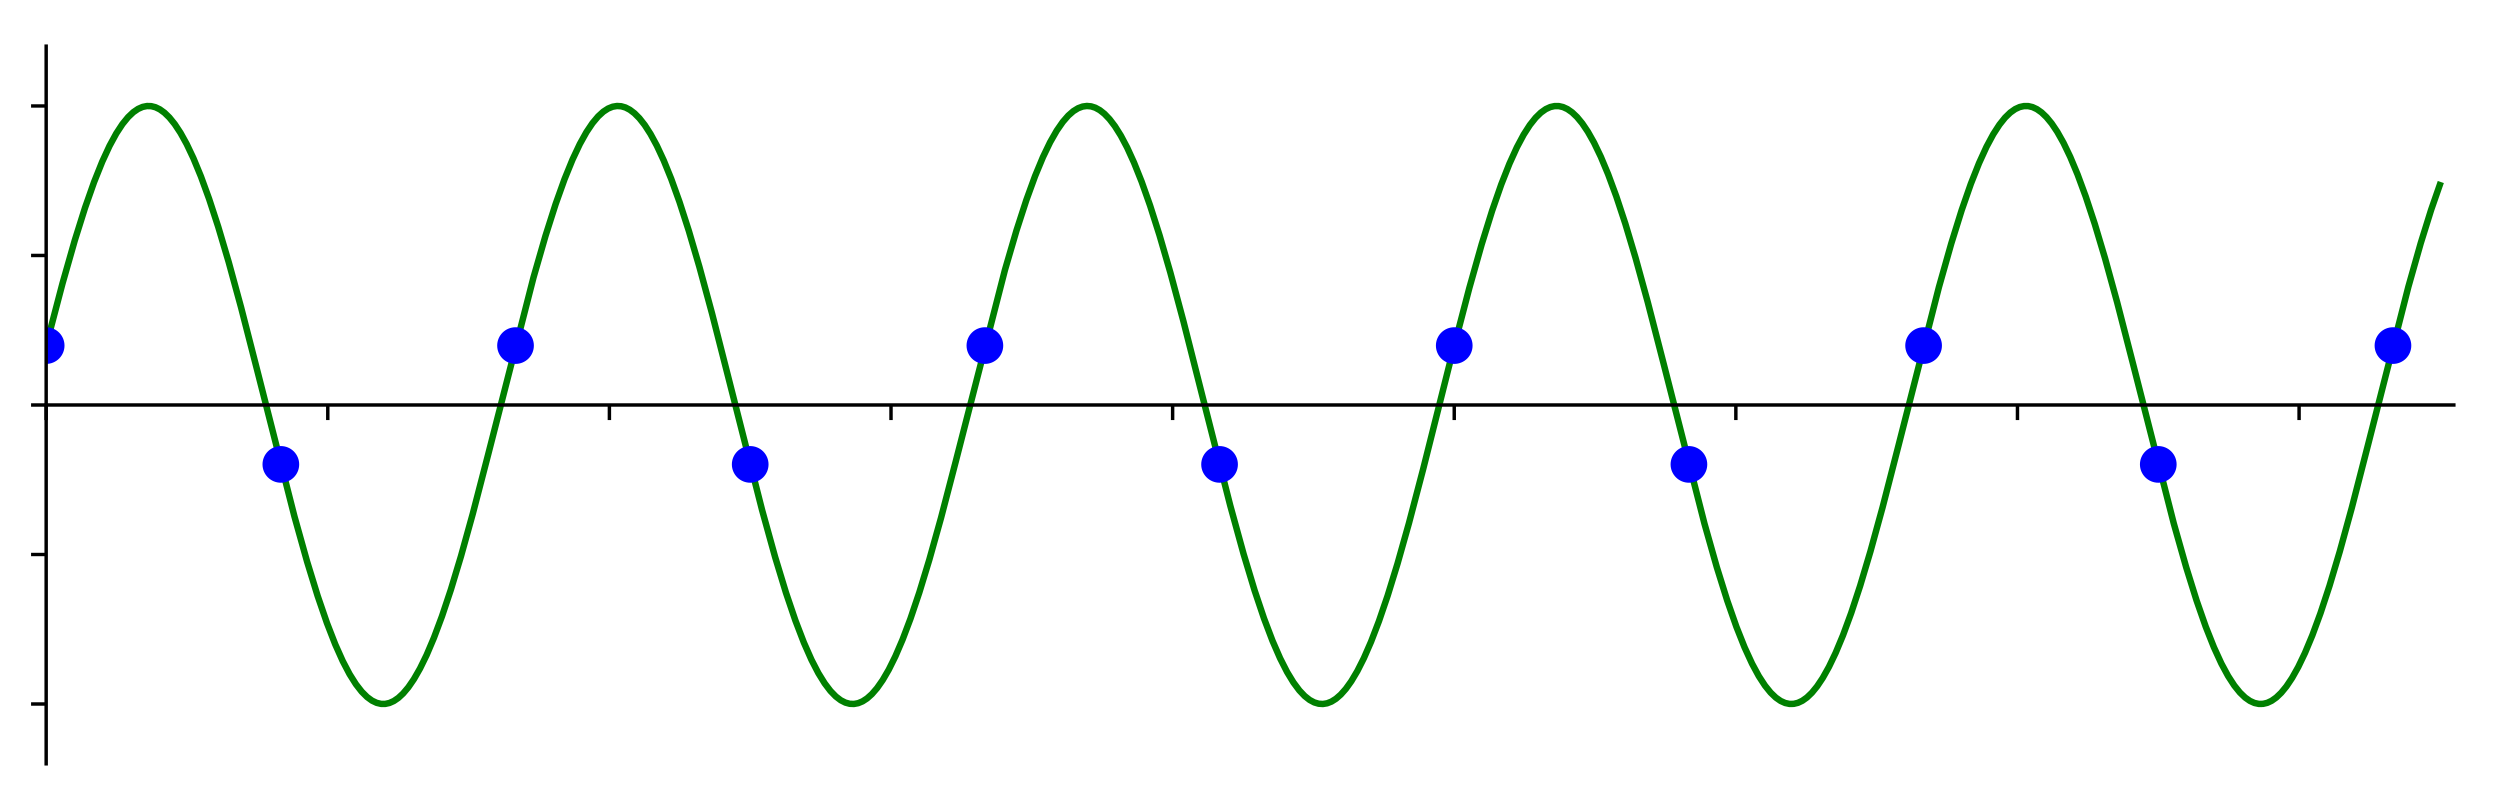
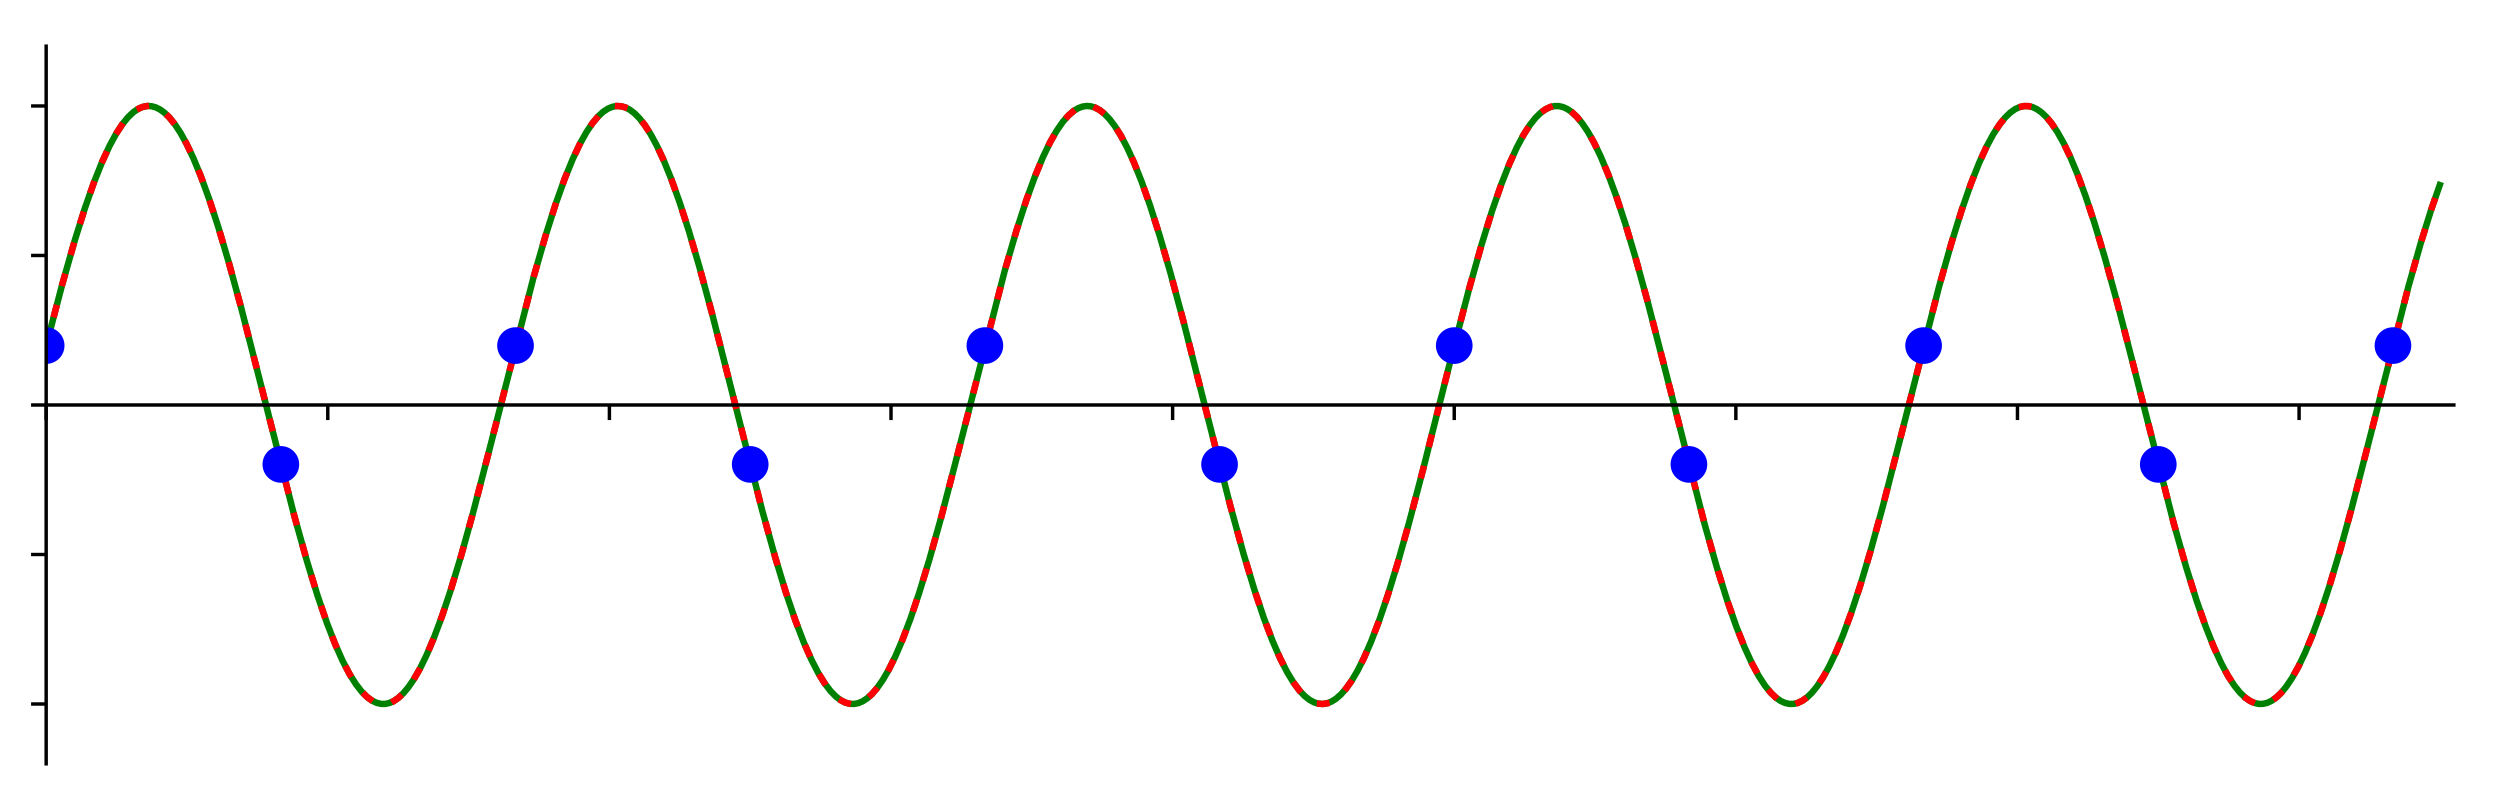
- <svg xmlns="http://www.w3.org/2000/svg" xmlns:xlink="http://www.w3.org/1999/xlink" height="187.72pt" version="1.1" viewBox="0 0 579.4 187.72" width="579.4pt">
-   <defs>
-     <style type="text/css">
+ <svg xmlns="http://www.w3.org/2000/svg" xmlns:xlink="http://www.w3.org/1999/xlink" height="187.72pt" version="1.1" viewBox="0 0 579.4 187.72" width="579.4pt" id="svg172">
+   <defs id="defs4">
+     <style type="text/css" id="style2">
*{stroke-linecap:butt;stroke-linejoin:round;}
  </style>
+     <clipPath id="p2610fe3b52-7">
+       <rect height="166.32" width="558" x="10.7" y="10.7" id="rect167-6" />
+     </clipPath>
  </defs>
  <g id="figure_1">
    <g id="patch_1">
-       <path d="M 0 187.72  L 579.4 187.72  L 579.4 0  L 0 0  z " style="fill:#ffffff;" />
+       <path d="M 0 187.72  L 579.4 187.72  L 579.4 0  L 0 0  z " style="fill:#ffffff;" id="path6" />
    </g>
    <g id="axes_1">
      <g id="patch_2">
-         <path d="M 10.7 177.02  L 568.7 177.02  L 568.7 10.7  L 10.7 10.7  z " style="fill:#ffffff;" />
+         <path d="M 10.7 177.02  L 568.7 177.02  L 568.7 10.7  L 10.7 10.7  z " style="fill:#ffffff;" id="path9" />
      </g>
      <g id="matplotlib.axis_1">
        <g id="xtick_1">
          <g id="line2d_1">
-             <defs>
+             <defs id="defs13">
              <path d="M 0 0  L 0 3.5  " id="m9c3d6184b0" style="stroke:#000000;stroke-width:0.8;" />
            </defs>
-             <g>
-               <use style="stroke:#000000;stroke-width:0.8;" x="10.7" xlink:href="#m9c3d6184b0" y="93.86" />
+             <g id="g17">
+               <use style="stroke:#000000;stroke-width:0.8;" x="10.7" xlink:href="#m9c3d6184b0" y="93.86" id="use15" />
            </g>
          </g>
        </g>
        <g id="xtick_2">
          <g id="line2d_2">
-             <g>
-               <use style="stroke:#000000;stroke-width:0.8;" x="75.967" xlink:href="#m9c3d6184b0" y="93.86" />
+             <g id="g23">
+               <use style="stroke:#000000;stroke-width:0.8;" x="75.967" xlink:href="#m9c3d6184b0" y="93.86" id="use21" />
            </g>
          </g>
        </g>
        <g id="xtick_3">
          <g id="line2d_3">
-             <g>
-               <use style="stroke:#000000;stroke-width:0.8;" x="141.234" xlink:href="#m9c3d6184b0" y="93.86" />
+             <g id="g29">
+               <use style="stroke:#000000;stroke-width:0.8;" x="141.234" xlink:href="#m9c3d6184b0" y="93.86" id="use27" />
            </g>
          </g>
        </g>
        <g id="xtick_4">
          <g id="line2d_4">
-             <g>
-               <use style="stroke:#000000;stroke-width:0.8;" x="206.501" xlink:href="#m9c3d6184b0" y="93.86" />
+             <g id="g35">
+               <use style="stroke:#000000;stroke-width:0.8;" x="206.501" xlink:href="#m9c3d6184b0" y="93.86" id="use33" />
            </g>
          </g>
        </g>
        <g id="xtick_5">
          <g id="line2d_5">
-             <g>
-               <use style="stroke:#000000;stroke-width:0.8;" x="271.768" xlink:href="#m9c3d6184b0" y="93.86" />
+             <g id="g41">
+               <use style="stroke:#000000;stroke-width:0.8;" x="271.768" xlink:href="#m9c3d6184b0" y="93.86" id="use39" />
            </g>
          </g>
        </g>
        <g id="xtick_6">
          <g id="line2d_6">
-             <g>
-               <use style="stroke:#000000;stroke-width:0.8;" x="337.035" xlink:href="#m9c3d6184b0" y="93.86" />
+             <g id="g47">
+               <use style="stroke:#000000;stroke-width:0.8;" x="337.035" xlink:href="#m9c3d6184b0" y="93.86" id="use45" />
            </g>
          </g>
        </g>
        <g id="xtick_7">
          <g id="line2d_7">
-             <g>
-               <use style="stroke:#000000;stroke-width:0.8;" x="402.302" xlink:href="#m9c3d6184b0" y="93.86" />
+             <g id="g53">
+               <use style="stroke:#000000;stroke-width:0.8;" x="402.302" xlink:href="#m9c3d6184b0" y="93.86" id="use51" />
            </g>
          </g>
        </g>
        <g id="xtick_8">
          <g id="line2d_8">
-             <g>
-               <use style="stroke:#000000;stroke-width:0.8;" x="467.569" xlink:href="#m9c3d6184b0" y="93.86" />
+             <g id="g59">
+               <use style="stroke:#000000;stroke-width:0.8;" x="467.569" xlink:href="#m9c3d6184b0" y="93.86" id="use57" />
            </g>
          </g>
        </g>
        <g id="xtick_9">
          <g id="line2d_9">
-             <g>
-               <use style="stroke:#000000;stroke-width:0.8;" x="532.836" xlink:href="#m9c3d6184b0" y="93.86" />
+             <g id="g65">
+               <use style="stroke:#000000;stroke-width:0.8;" x="532.836" xlink:href="#m9c3d6184b0" y="93.86" id="use63" />
            </g>
          </g>
        </g>
      </g>
      <g id="matplotlib.axis_2">
        <g id="ytick_1">
          <g id="line2d_10">
-             <defs>
+             <defs id="defs71">
              <path d="M 0 0  L -3.5 0  " id="mff4d183742" style="stroke:#000000;stroke-width:0.8;" />
            </defs>
-             <g>
-               <use style="stroke:#000000;stroke-width:0.8;" x="10.7" xlink:href="#mff4d183742" y="163.16" />
+             <g id="g75">
+               <use style="stroke:#000000;stroke-width:0.8;" x="10.7" xlink:href="#mff4d183742" y="163.16" id="use73" />
            </g>
          </g>
        </g>
        <g id="ytick_2">
          <g id="line2d_11">
-             <g>
-               <use style="stroke:#000000;stroke-width:0.8;" x="10.7" xlink:href="#mff4d183742" y="128.51" />
+             <g id="g81">
+               <use style="stroke:#000000;stroke-width:0.8;" x="10.7" xlink:href="#mff4d183742" y="128.51" id="use79" />
            </g>
          </g>
        </g>
        <g id="ytick_3">
          <g id="line2d_12">
-             <g>
-               <use style="stroke:#000000;stroke-width:0.8;" x="10.7" xlink:href="#mff4d183742" y="93.86" />
+             <g id="g87">
+               <use style="stroke:#000000;stroke-width:0.8;" x="10.7" xlink:href="#mff4d183742" y="93.86" id="use85" />
            </g>
          </g>
        </g>
        <g id="ytick_4">
          <g id="line2d_13">
-             <g>
-               <use style="stroke:#000000;stroke-width:0.8;" x="10.7" xlink:href="#mff4d183742" y="59.21" />
+             <g id="g93">
+               <use style="stroke:#000000;stroke-width:0.8;" x="10.7" xlink:href="#mff4d183742" y="59.21" id="use91" />
            </g>
          </g>
        </g>
        <g id="ytick_5">
          <g id="line2d_14">
-             <g>
-               <use style="stroke:#000000;stroke-width:0.8;" x="10.7" xlink:href="#mff4d183742" y="24.56" />
+             <g id="g99">
+               <use style="stroke:#000000;stroke-width:0.8;" x="10.7" xlink:href="#mff4d183742" y="24.56" id="use97" />
            </g>
          </g>
        </g>
      </g>
      <g id="line2d_15">
-         <path clip-path="url(#p2610fe3b52)" d="M 10.7 80.092  L 14.485 65.687  L 17.325 55.729  L 19.707 48.152  L 21.795 42.215  L 23.688 37.482  L 25.385 33.809  L 26.951 30.929  L 28.387 28.741  L 29.693 27.141  L 30.9 25.997  L 32.01 25.237  L 33.054 24.779  L 34.066 24.576  L 35.045 24.603  L 36.024 24.853  L 37.035 25.342  L 38.112 26.12  L 39.254 27.231  L 40.494 28.765  L 41.832 30.795  L 43.268 33.392  L 44.835 36.698  L 46.564 40.891  L 48.457 46.083  L 50.578 52.576  L 52.993 60.715  L 55.865 71.219  L 59.715 86.226  L 68.233 119.667  L 71.17 130.155  L 73.617 138.111  L 75.771 144.387  L 77.697 149.338  L 79.426 153.204  L 81.025 156.252  L 82.494 158.583  L 83.832 160.302  L 85.072 161.541  L 86.214 162.376  L 87.291 162.889  L 88.302 163.129  L 89.281 163.136  L 90.26 162.921  L 91.272 162.467  L 92.316 161.753  L 93.426 160.723  L 94.633 159.291  L 95.939 157.386  L 97.342 154.935  L 98.876 151.798  L 100.573 147.799  L 102.433 142.822  L 104.489 136.667  L 106.838 128.9  L 109.579 119.034  L 113.104 105.461  L 123.644 64.302  L 126.418 54.681  L 128.768 47.307  L 130.824 41.553  L 132.684 36.98  L 134.381 33.379  L 135.915 30.623  L 137.318 28.535  L 138.623 26.978  L 139.831 25.876  L 140.94 25.155  L 141.985 24.734  L 142.996 24.565  L 143.975 24.628  L 144.954 24.911  L 145.966 25.436  L 147.043 26.251  L 148.185 27.401  L 149.425 28.977  L 150.763 31.05  L 152.231 33.757  L 153.83 37.195  L 155.56 41.457  L 157.485 46.813  L 159.639 53.491  L 162.087 61.83  L 165.024 72.665  L 169.103 88.653  L 176.609 118.165  L 179.644 129.111  L 182.156 137.37  L 184.343 143.817  L 186.301 148.918  L 188.063 152.909  L 189.662 156.003  L 191.131 158.378  L 192.469 160.139  L 193.709 161.417  L 194.851 162.288  L 195.928 162.837  L 196.939 163.11  L 197.918 163.148  L 198.897 162.965  L 199.909 162.544  L 200.953 161.864  L 202.063 160.87  L 203.27 159.476  L 204.576 157.61  L 205.979 155.2  L 207.513 152.107  L 209.177 148.234  L 211.004 143.404  L 213.06 137.315  L 215.377 129.723  L 218.086 120.045  L 221.512 106.918  L 232.901 62.581  L 235.577 53.433  L 237.862 46.379  L 239.885 40.817  L 241.712 36.414  L 243.377 32.958  L 244.911 30.272  L 246.314 28.25  L 247.586 26.788  L 248.761 25.761  L 249.871 25.078  L 250.915 24.693  L 251.894 24.561  L 252.873 24.65  L 253.852 24.961  L 254.896 25.535  L 255.973 26.387  L 257.148 27.615  L 258.388 29.241  L 259.759 31.423  L 261.227 34.195  L 262.826 37.701  L 264.589 42.117  L 266.547 47.651  L 268.733 54.524  L 271.246 63.189  L 274.281 74.497  L 278.686 91.871  L 285.115 117.142  L 288.215 128.396  L 290.761 136.825  L 292.947 143.332  L 294.905 148.492  L 296.667 152.542  L 298.299 155.751  L 299.767 158.169  L 301.138 160.01  L 302.378 161.319  L 303.52 162.218  L 304.597 162.794  L 305.609 163.092  L 306.588 163.155  L 307.567 162.997  L 308.578 162.601  L 309.623 161.946  L 310.732 160.979  L 311.907 159.656  L 313.18 157.88  L 314.583 155.521  L 316.084 152.551  L 317.748 148.743  L 319.576 143.979  L 321.599 138.057  L 323.884 130.65  L 326.527 121.29  L 329.823 108.752  L 336.545 82.018  L 340.527 66.765  L 343.398 56.606  L 345.813 48.843  L 347.934 42.741  L 349.827 37.941  L 351.557 34.137  L 353.123 31.205  L 354.559 28.968  L 355.897 27.284  L 357.104 26.105  L 358.247 25.293  L 359.291 24.812  L 360.303 24.585  L 361.282 24.591  L 362.261 24.818  L 363.272 25.284  L 364.349 26.038  L 365.491 27.124  L 366.699 28.588  L 368.004 30.527  L 369.44 33.076  L 371.006 36.331  L 372.703 40.389  L 374.596 45.518  L 376.685 51.845  L 379.067 59.802  L 381.873 69.989  L 385.561 84.281  L 395.025 121.355  L 397.896 131.481  L 400.311 139.207  L 402.432 145.272  L 404.325 150.035  L 406.055 153.802  L 407.621 156.699  L 409.057 158.904  L 410.362 160.52  L 411.57 161.678  L 412.679 162.452  L 413.724 162.923  L 414.735 163.14  L 415.714 163.124  L 416.693 162.887  L 417.705 162.41  L 418.782 161.646  L 419.924 160.549  L 421.131 159.073  L 422.437 157.122  L 423.873 154.561  L 425.439 151.291  L 427.136 147.22  L 429.029 142.077  L 431.117 135.736  L 433.499 127.767  L 436.306 117.568  L 439.994 103.266  L 449.359 66.565  L 452.231 56.422  L 454.646 48.678  L 456.767 42.594  L 458.66 37.813  L 460.389 34.027  L 461.956 31.113  L 463.392 28.892  L 464.697 27.26  L 465.905 26.087  L 467.047 25.28  L 468.091 24.804  L 469.103 24.583  L 470.082 24.593  L 471.061 24.825  L 472.072 25.297  L 473.149 26.056  L 474.291 27.148  L 475.499 28.617  L 476.804 30.563  L 478.24 33.117  L 479.806 36.38  L 481.503 40.444  L 483.396 45.58  L 485.485 51.914  L 487.867 59.877  L 490.673 70.071  L 494.361 84.368  L 503.792 121.315  L 506.664 131.444  L 509.079 139.174  L 511.2 145.243  L 513.093 150.009  L 514.822 153.78  L 516.389 156.681  L 517.824 158.889  L 519.13 160.508  L 520.337 161.669  L 521.447 162.446  L 522.491 162.919  L 523.503 163.138  L 524.482 163.125  L 525.461 162.891  L 526.472 162.417  L 527.549 161.655  L 528.691 160.56  L 529.899 159.088  L 531.204 157.14  L 532.64 154.582  L 534.206 151.316  L 535.903 147.248  L 537.796 142.108  L 539.885 135.771  L 542.267 127.805  L 545.073 117.608  L 548.761 103.309  L 558.159 66.485  L 561.031 56.349  L 563.446 48.612  L 565.437 42.888  L 565.437 42.888  " style="fill:none;stroke:#008000;stroke-linecap:square;stroke-width:1.5;" />
+         <path clip-path="url(#p2610fe3b52)" d="M 10.7 80.092  L 14.485 65.687  L 17.325 55.729  L 19.707 48.152  L 21.795 42.215  L 23.688 37.482  L 25.385 33.809  L 26.951 30.929  L 28.387 28.741  L 29.693 27.141  L 30.9 25.997  L 32.01 25.237  L 33.054 24.779  L 34.066 24.576  L 35.045 24.603  L 36.024 24.853  L 37.035 25.342  L 38.112 26.12  L 39.254 27.231  L 40.494 28.765  L 41.832 30.795  L 43.268 33.392  L 44.835 36.698  L 46.564 40.891  L 48.457 46.083  L 50.578 52.576  L 52.993 60.715  L 55.865 71.219  L 59.715 86.226  L 68.233 119.667  L 71.17 130.155  L 73.617 138.111  L 75.771 144.387  L 77.697 149.338  L 79.426 153.204  L 81.025 156.252  L 82.494 158.583  L 83.832 160.302  L 85.072 161.541  L 86.214 162.376  L 87.291 162.889  L 88.302 163.129  L 89.281 163.136  L 90.26 162.921  L 91.272 162.467  L 92.316 161.753  L 93.426 160.723  L 94.633 159.291  L 95.939 157.386  L 97.342 154.935  L 98.876 151.798  L 100.573 147.799  L 102.433 142.822  L 104.489 136.667  L 106.838 128.9  L 109.579 119.034  L 113.104 105.461  L 123.644 64.302  L 126.418 54.681  L 128.768 47.307  L 130.824 41.553  L 132.684 36.98  L 134.381 33.379  L 135.915 30.623  L 137.318 28.535  L 138.623 26.978  L 139.831 25.876  L 140.94 25.155  L 141.985 24.734  L 142.996 24.565  L 143.975 24.628  L 144.954 24.911  L 145.966 25.436  L 147.043 26.251  L 148.185 27.401  L 149.425 28.977  L 150.763 31.05  L 152.231 33.757  L 153.83 37.195  L 155.56 41.457  L 157.485 46.813  L 159.639 53.491  L 162.087 61.83  L 165.024 72.665  L 169.103 88.653  L 176.609 118.165  L 179.644 129.111  L 182.156 137.37  L 184.343 143.817  L 186.301 148.918  L 188.063 152.909  L 189.662 156.003  L 191.131 158.378  L 192.469 160.139  L 193.709 161.417  L 194.851 162.288  L 195.928 162.837  L 196.939 163.11  L 197.918 163.148  L 198.897 162.965  L 199.909 162.544  L 200.953 161.864  L 202.063 160.87  L 203.27 159.476  L 204.576 157.61  L 205.979 155.2  L 207.513 152.107  L 209.177 148.234  L 211.004 143.404  L 213.06 137.315  L 215.377 129.723  L 218.086 120.045  L 221.512 106.918  L 232.901 62.581  L 235.577 53.433  L 237.862 46.379  L 239.885 40.817  L 241.712 36.414  L 243.377 32.958  L 244.911 30.272  L 246.314 28.25  L 247.586 26.788  L 248.761 25.761  L 249.871 25.078  L 250.915 24.693  L 251.894 24.561  L 252.873 24.65  L 253.852 24.961  L 254.896 25.535  L 255.973 26.387  L 257.148 27.615  L 258.388 29.241  L 259.759 31.423  L 261.227 34.195  L 262.826 37.701  L 264.589 42.117  L 266.547 47.651  L 268.733 54.524  L 271.246 63.189  L 274.281 74.497  L 278.686 91.871  L 285.115 117.142  L 288.215 128.396  L 290.761 136.825  L 292.947 143.332  L 294.905 148.492  L 296.667 152.542  L 298.299 155.751  L 299.767 158.169  L 301.138 160.01  L 302.378 161.319  L 303.52 162.218  L 304.597 162.794  L 305.609 163.092  L 306.588 163.155  L 307.567 162.997  L 308.578 162.601  L 309.623 161.946  L 310.732 160.979  L 311.907 159.656  L 313.18 157.88  L 314.583 155.521  L 316.084 152.551  L 317.748 148.743  L 319.576 143.979  L 321.599 138.057  L 323.884 130.65  L 326.527 121.29  L 329.823 108.752  L 336.545 82.018  L 340.527 66.765  L 343.398 56.606  L 345.813 48.843  L 347.934 42.741  L 349.827 37.941  L 351.557 34.137  L 353.123 31.205  L 354.559 28.968  L 355.897 27.284  L 357.104 26.105  L 358.247 25.293  L 359.291 24.812  L 360.303 24.585  L 361.282 24.591  L 362.261 24.818  L 363.272 25.284  L 364.349 26.038  L 365.491 27.124  L 366.699 28.588  L 368.004 30.527  L 369.44 33.076  L 371.006 36.331  L 372.703 40.389  L 374.596 45.518  L 376.685 51.845  L 379.067 59.802  L 381.873 69.989  L 385.561 84.281  L 395.025 121.355  L 397.896 131.481  L 400.311 139.207  L 402.432 145.272  L 404.325 150.035  L 406.055 153.802  L 407.621 156.699  L 409.057 158.904  L 410.362 160.52  L 411.57 161.678  L 412.679 162.452  L 413.724 162.923  L 414.735 163.14  L 415.714 163.124  L 416.693 162.887  L 417.705 162.41  L 418.782 161.646  L 419.924 160.549  L 421.131 159.073  L 422.437 157.122  L 423.873 154.561  L 425.439 151.291  L 427.136 147.22  L 429.029 142.077  L 431.117 135.736  L 433.499 127.767  L 436.306 117.568  L 439.994 103.266  L 449.359 66.565  L 452.231 56.422  L 454.646 48.678  L 456.767 42.594  L 458.66 37.813  L 460.389 34.027  L 461.956 31.113  L 463.392 28.892  L 464.697 27.26  L 465.905 26.087  L 467.047 25.28  L 468.091 24.804  L 469.103 24.583  L 470.082 24.593  L 471.061 24.825  L 472.072 25.297  L 473.149 26.056  L 474.291 27.148  L 475.499 28.617  L 476.804 30.563  L 478.24 33.117  L 479.806 36.38  L 481.503 40.444  L 483.396 45.58  L 485.485 51.914  L 487.867 59.877  L 490.673 70.071  L 494.361 84.368  L 503.792 121.315  L 506.664 131.444  L 509.079 139.174  L 511.2 145.243  L 513.093 150.009  L 514.822 153.78  L 516.389 156.681  L 517.824 158.889  L 519.13 160.508  L 520.337 161.669  L 521.447 162.446  L 522.491 162.919  L 523.503 163.138  L 524.482 163.125  L 525.461 162.891  L 526.472 162.417  L 527.549 161.655  L 528.691 160.56  L 529.899 159.088  L 531.204 157.14  L 532.64 154.582  L 534.206 151.316  L 535.903 147.248  L 537.796 142.108  L 539.885 135.771  L 542.267 127.805  L 545.073 117.608  L 548.761 103.309  L 558.159 66.485  L 561.031 56.349  L 563.446 48.612  L 565.437 42.888  L 565.437 42.888  " style="fill:none;stroke:#008000;stroke-linecap:square;stroke-width:1.5;" id="path104" />
+       </g>
+       <g id="line2d_15-3" style="stroke:#ff0006;stroke-width:1.5;stroke-linecap:butt;stroke-linejoin:round;stroke-miterlimit:4;stroke-dasharray:1.5,6;stroke-dashoffset:15;stroke-opacity:1">
+         <path clip-path="url(#p2610fe3b52-7)" d="m 10.7,80.092 3.785,-14.405 2.839,-9.959 2.382,-7.577 2.089,-5.936 1.893,-4.734 1.697,-3.673 1.566,-2.88 1.436,-2.188 1.305,-1.601 1.207,-1.143 1.11,-0.76 1.044,-0.458 1.012,-0.204 0.979,0.028 0.979,0.249 1.012,0.489 1.077,0.778 1.142,1.111 1.24,1.535 1.338,2.03 1.436,2.597 1.566,3.306 1.73,4.193 1.893,5.192 2.121,6.493 2.415,8.14 2.872,10.504 3.851,15.006 8.517,33.441 2.937,10.488 2.448,7.956 2.154,6.276 1.925,4.952 1.73,3.865 1.599,3.048 1.469,2.331 1.338,1.719 1.24,1.239 1.142,0.835 1.077,0.514 1.012,0.239 0.979,0.007 0.979,-0.215 1.012,-0.454 1.044,-0.714 1.11,-1.029 1.207,-1.432 1.305,-1.906 1.403,-2.451 1.534,-3.137 1.697,-3.999 1.86,-4.977 2.056,-6.155 2.35,-7.767 2.741,-9.866 3.524,-13.573 10.541,-41.159 2.774,-9.621 2.35,-7.374 2.056,-5.754 1.86,-4.573 1.697,-3.601 1.534,-2.756 1.403,-2.087 1.305,-1.557 1.207,-1.102 1.11,-0.721 1.044,-0.421 1.012,-0.168 0.979,0.062 0.979,0.284 1.012,0.525 1.077,0.815 1.142,1.15 1.24,1.576 1.338,2.073 1.468,2.707 1.599,3.438 1.73,4.261 1.925,5.357 2.154,6.677 2.448,8.339 2.937,10.835 4.079,15.988 7.506,29.511 3.035,10.946 2.513,8.259 2.186,6.447 1.958,5.101 1.762,3.991 1.599,3.094 1.469,2.375 1.338,1.76 1.24,1.279 1.142,0.871 1.077,0.549 1.012,0.272 0.979,0.039 0.979,-0.183 1.012,-0.421 1.044,-0.681 1.11,-0.994 1.207,-1.394 1.305,-1.866 1.403,-2.409 1.534,-3.094 1.664,-3.873 1.827,-4.83 2.056,-6.09 2.317,-7.592 2.709,-9.678 3.427,-13.127 11.389,-44.337 2.676,-9.147 2.284,-7.054 2.023,-5.562 1.827,-4.404 1.664,-3.455 1.534,-2.687 1.403,-2.022 1.273,-1.461 1.175,-1.028 1.11,-0.683 1.044,-0.385 0.979,-0.132 0.979,0.089 0.979,0.311 1.044,0.574 1.077,0.852 1.175,1.227 1.24,1.626 1.371,2.182 1.468,2.772 1.599,3.506 1.762,4.416 1.958,5.533 2.186,6.873 2.513,8.665 3.035,11.308 4.406,17.374 6.429,25.271 3.1,11.254 2.545,8.429 2.186,6.507 1.958,5.161 1.762,4.05 1.632,3.209 1.469,2.419 1.371,1.841 1.24,1.309 1.142,0.899 1.077,0.576 1.012,0.298 0.979,0.063 0.979,-0.158 1.012,-0.396 1.044,-0.655 1.11,-0.967 1.175,-1.324 1.273,-1.776 1.403,-2.358 1.501,-2.971 1.664,-3.808 1.827,-4.764 2.023,-5.922 2.284,-7.407 2.643,-9.36 3.296,-12.538 6.723,-26.734 3.981,-15.252 2.872,-10.16 2.415,-7.763 2.121,-6.102 1.893,-4.8 1.73,-3.804 1.566,-2.932 1.436,-2.238 1.338,-1.684 1.207,-1.179 1.142,-0.812 1.044,-0.481 1.012,-0.227 0.979,0.006 0.979,0.227 1.012,0.467 1.077,0.754 1.142,1.086 1.207,1.464 1.305,1.939 1.436,2.548 1.566,3.256 1.697,4.057 1.893,5.129 2.089,6.327 2.382,7.957 2.806,10.187 3.688,14.292 9.464,37.073 2.872,10.126 2.415,7.726 2.121,6.065 1.893,4.763 1.73,3.767 1.566,2.897 1.436,2.205 1.305,1.616 1.207,1.158 1.11,0.774 1.044,0.471 1.012,0.217 0.979,-0.015 0.979,-0.237 1.012,-0.477 1.077,-0.765 1.142,-1.097 1.207,-1.475 1.305,-1.951 1.436,-2.561 1.566,-3.269 1.697,-4.071 1.893,-5.143 2.089,-6.341 2.382,-7.97 2.806,-10.199 3.688,-14.301 9.366,-36.701 2.872,-10.143 2.415,-7.745 2.121,-6.083 1.893,-4.782 1.73,-3.786 1.566,-2.914 1.436,-2.221 1.305,-1.632 1.207,-1.173 1.142,-0.806 1.044,-0.476 1.012,-0.222 0.979,0.011 0.979,0.232 1.012,0.472 1.077,0.759 1.142,1.092 1.207,1.47 1.305,1.945 1.436,2.555 1.566,3.263 1.697,4.064 1.893,5.136 2.089,6.334 2.382,7.963 2.806,10.193 3.688,14.297 9.431,36.947 2.872,10.129 2.415,7.73 2.121,6.068 1.893,4.767 1.73,3.771 1.566,2.901 1.436,2.208 1.305,1.62 1.207,1.161 1.11,0.776 1.044,0.473 1.012,0.219 0.979,-0.013 0.979,-0.235 1.012,-0.474 1.077,-0.762 1.142,-1.094 1.207,-1.472 1.305,-1.948 1.436,-2.558 1.566,-3.266 1.697,-4.068 1.893,-5.14 2.089,-6.337 2.382,-7.966 2.806,-10.196 3.688,-14.299 9.398,-36.824 2.872,-10.136 2.415,-7.737 1.991,-5.723 v 0" style="fill:none;stroke:#ff0006;stroke-width:1.5;stroke-linecap:square;stroke-linejoin:round;stroke-miterlimit:4;stroke-dasharray:1.5,6;stroke-dashoffset:15;stroke-opacity:1" id="path104-1" />
      </g>
      <g id="line2d_16">
-         <defs>
+         <defs id="defs108">
          <path d="M 0 3.75  C 0.995 3.75 1.948 3.355 2.652 2.652  C 3.355 1.948 3.75 0.995 3.75 0  C 3.75 -0.995 3.355 -1.948 2.652 -2.652  C 1.948 -3.355 0.995 -3.75 0 -3.75  C -0.995 -3.75 -1.948 -3.355 -2.652 -2.652  C -3.355 -1.948 -3.75 -0.995 -3.75 0  C -3.75 0.995 -3.355 1.948 -2.652 2.652  C -1.948 3.355 -0.995 3.75 0 3.75  z " id="mfe55756d05" style="stroke:#0000ff;" />
        </defs>
-         <g clip-path="url(#p2610fe3b52)">
-           <use style="fill:#0000ff;stroke:#0000ff;" x="10.7" xlink:href="#mfe55756d05" y="80.092" />
-           <use style="fill:#0000ff;stroke:#0000ff;" x="65.089" xlink:href="#mfe55756d05" y="107.628" />
-           <use style="fill:#0000ff;stroke:#0000ff;" x="119.478" xlink:href="#mfe55756d05" y="80.092" />
-           <use style="fill:#0000ff;stroke:#0000ff;" x="173.867" xlink:href="#mfe55756d05" y="107.628" />
-           <use style="fill:#0000ff;stroke:#0000ff;" x="228.257" xlink:href="#mfe55756d05" y="80.092" />
-           <use style="fill:#0000ff;stroke:#0000ff;" x="282.646" xlink:href="#mfe55756d05" y="107.628" />
-           <use style="fill:#0000ff;stroke:#0000ff;" x="337.035" xlink:href="#mfe55756d05" y="80.092" />
-           <use style="fill:#0000ff;stroke:#0000ff;" x="391.424" xlink:href="#mfe55756d05" y="107.628" />
-           <use style="fill:#0000ff;stroke:#0000ff;" x="445.813" xlink:href="#mfe55756d05" y="80.092" />
-           <use style="fill:#0000ff;stroke:#0000ff;" x="500.202" xlink:href="#mfe55756d05" y="107.628" />
-           <use style="fill:#0000ff;stroke:#0000ff;" x="554.591" xlink:href="#mfe55756d05" y="80.092" />
-           <use style="fill:#0000ff;stroke:#0000ff;" x="608.981" xlink:href="#mfe55756d05" y="107.628" />
-           <use style="fill:#0000ff;stroke:#0000ff;" x="663.37" xlink:href="#mfe55756d05" y="80.092" />
-           <use style="fill:#0000ff;stroke:#0000ff;" x="717.759" xlink:href="#mfe55756d05" y="107.628" />
-           <use style="fill:#0000ff;stroke:#0000ff;" x="772.148" xlink:href="#mfe55756d05" y="80.092" />
-           <use style="fill:#0000ff;stroke:#0000ff;" x="826.537" xlink:href="#mfe55756d05" y="107.628" />
-           <use style="fill:#0000ff;stroke:#0000ff;" x="880.926" xlink:href="#mfe55756d05" y="80.092" />
-           <use style="fill:#0000ff;stroke:#0000ff;" x="935.315" xlink:href="#mfe55756d05" y="107.628" />
-           <use style="fill:#0000ff;stroke:#0000ff;" x="989.705" xlink:href="#mfe55756d05" y="80.092" />
-           <use style="fill:#0000ff;stroke:#0000ff;" x="1044.094" xlink:href="#mfe55756d05" y="107.628" />
+         <g clip-path="url(#p2610fe3b52)" id="g150">
+           <use style="fill:#0000ff;stroke:#0000ff;" x="10.7" xlink:href="#mfe55756d05" y="80.092" id="use110" />
+           <use style="fill:#0000ff;stroke:#0000ff;" x="65.089" xlink:href="#mfe55756d05" y="107.628" id="use112" />
+           <use style="fill:#0000ff;stroke:#0000ff;" x="119.478" xlink:href="#mfe55756d05" y="80.092" id="use114" />
+           <use style="fill:#0000ff;stroke:#0000ff;" x="173.867" xlink:href="#mfe55756d05" y="107.628" id="use116" />
+           <use style="fill:#0000ff;stroke:#0000ff;" x="228.257" xlink:href="#mfe55756d05" y="80.092" id="use118" />
+           <use style="fill:#0000ff;stroke:#0000ff;" x="282.646" xlink:href="#mfe55756d05" y="107.628" id="use120" />
+           <use style="fill:#0000ff;stroke:#0000ff;" x="337.035" xlink:href="#mfe55756d05" y="80.092" id="use122" />
+           <use style="fill:#0000ff;stroke:#0000ff;" x="391.424" xlink:href="#mfe55756d05" y="107.628" id="use124" />
+           <use style="fill:#0000ff;stroke:#0000ff;" x="445.813" xlink:href="#mfe55756d05" y="80.092" id="use126" />
+           <use style="fill:#0000ff;stroke:#0000ff;" x="500.202" xlink:href="#mfe55756d05" y="107.628" id="use128" />
+           <use style="fill:#0000ff;stroke:#0000ff;" x="554.591" xlink:href="#mfe55756d05" y="80.092" id="use130" />
+           <use style="fill:#0000ff;stroke:#0000ff;" x="608.981" xlink:href="#mfe55756d05" y="107.628" id="use132" />
+           <use style="fill:#0000ff;stroke:#0000ff;" x="663.37" xlink:href="#mfe55756d05" y="80.092" id="use134" />
+           <use style="fill:#0000ff;stroke:#0000ff;" x="717.759" xlink:href="#mfe55756d05" y="107.628" id="use136" />
+           <use style="fill:#0000ff;stroke:#0000ff;" x="772.148" xlink:href="#mfe55756d05" y="80.092" id="use138" />
+           <use style="fill:#0000ff;stroke:#0000ff;" x="826.537" xlink:href="#mfe55756d05" y="107.628" id="use140" />
+           <use style="fill:#0000ff;stroke:#0000ff;" x="880.926" xlink:href="#mfe55756d05" y="80.092" id="use142" />
+           <use style="fill:#0000ff;stroke:#0000ff;" x="935.315" xlink:href="#mfe55756d05" y="107.628" id="use144" />
+           <use style="fill:#0000ff;stroke:#0000ff;" x="989.705" xlink:href="#mfe55756d05" y="80.092" id="use146" />
+           <use style="fill:#0000ff;stroke:#0000ff;" x="1044.094" xlink:href="#mfe55756d05" y="107.628" id="use148" />
        </g>
      </g>
      <g id="patch_3">
-         <path d="M 10.7 177.02  L 10.7 10.7  " style="fill:none;stroke:#000000;stroke-linecap:square;stroke-linejoin:miter;stroke-width:0.8;" />
+         <path d="M 10.7 177.02  L 10.7 10.7  " style="fill:none;stroke:#000000;stroke-linecap:square;stroke-linejoin:miter;stroke-width:0.8;" id="path153" />
      </g>
      <g id="patch_4">
-         <path d="M 568.7 177.02  L 568.7 10.7  " style="fill:none;" />
+         <path d="M 568.7 177.02  L 568.7 10.7  " style="fill:none;" id="path156" />
      </g>
      <g id="patch_5">
-         <path d="M 10.7 93.86  L 568.7 93.86  " style="fill:none;stroke:#000000;stroke-linecap:square;stroke-linejoin:miter;stroke-width:0.8;" />
+         <path d="M 10.7 93.86  L 568.7 93.86  " style="fill:none;stroke:#000000;stroke-linecap:square;stroke-linejoin:miter;stroke-width:0.8;" id="path159" />
      </g>
      <g id="patch_6">
-         <path d="M 10.7 10.7  L 568.7 10.7  " style="fill:none;" />
+         <path d="M 10.7 10.7  L 568.7 10.7  " style="fill:none;" id="path162" />
      </g>
    </g>
  </g>
-   <defs>
+   <defs id="defs170">
    <clipPath id="p2610fe3b52">
-       <rect height="166.32" width="558" x="10.7" y="10.7" />
+       <rect height="166.32" width="558" x="10.7" y="10.7" id="rect167" />
    </clipPath>
  </defs>
</svg>
